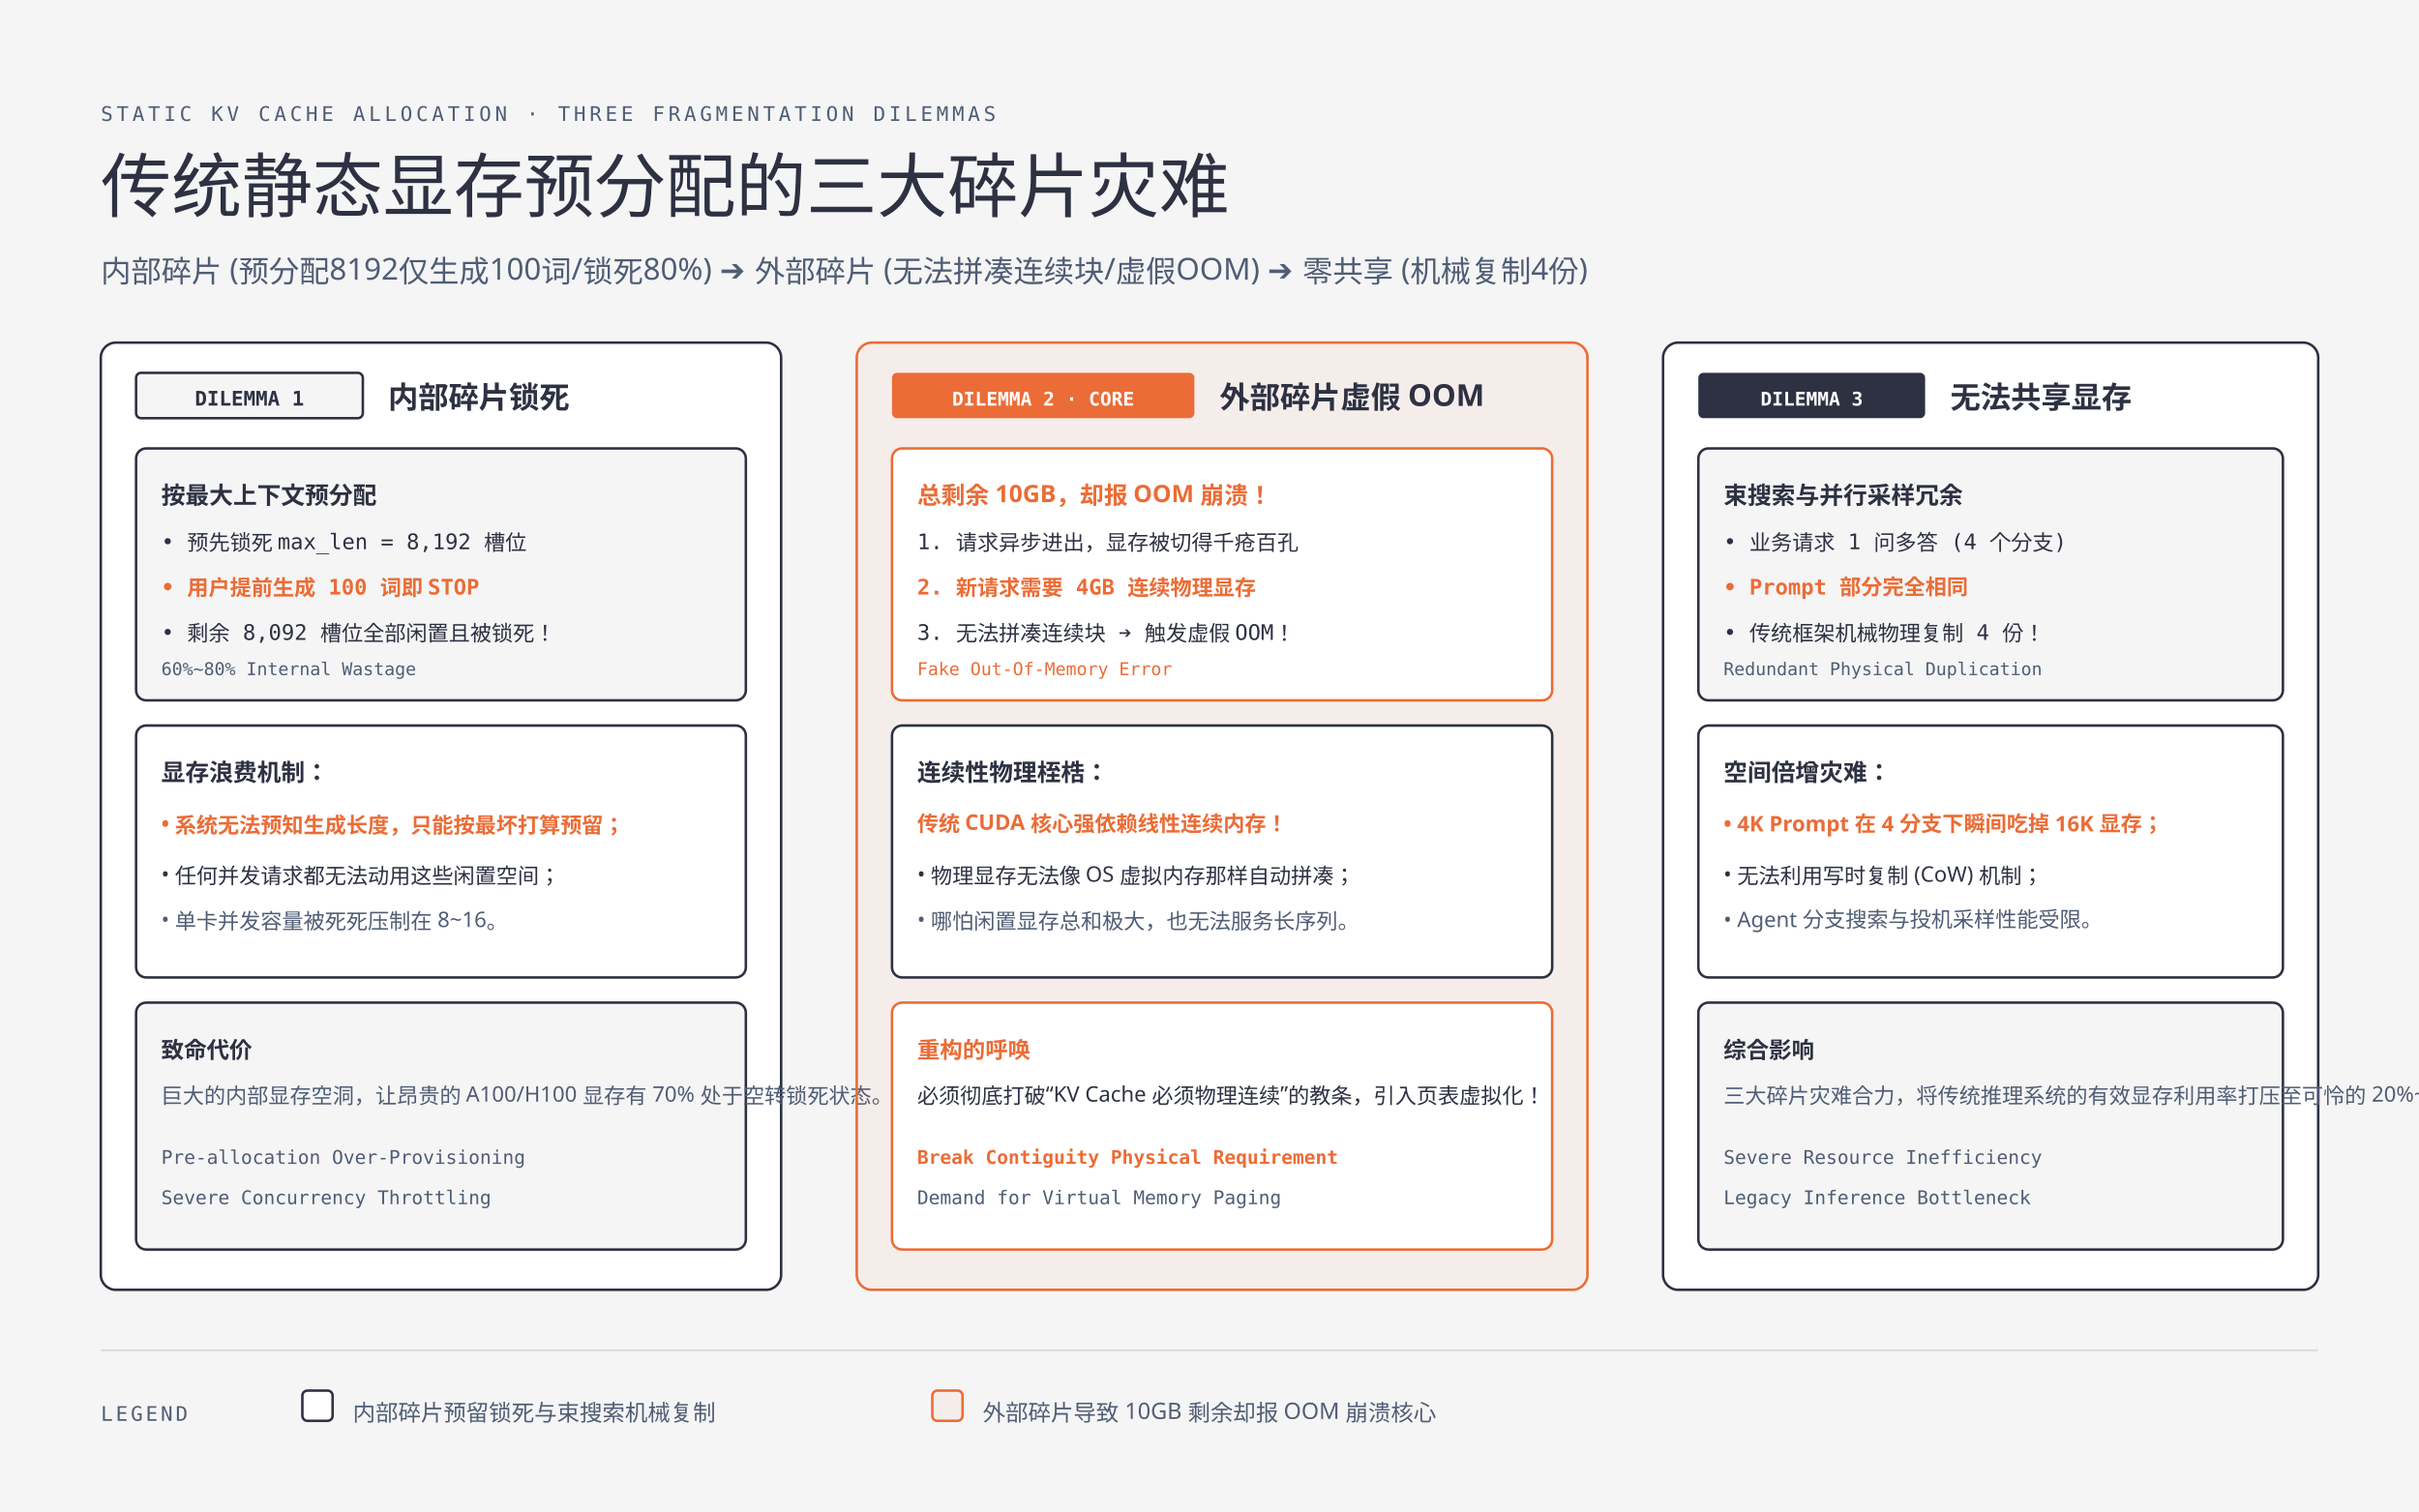
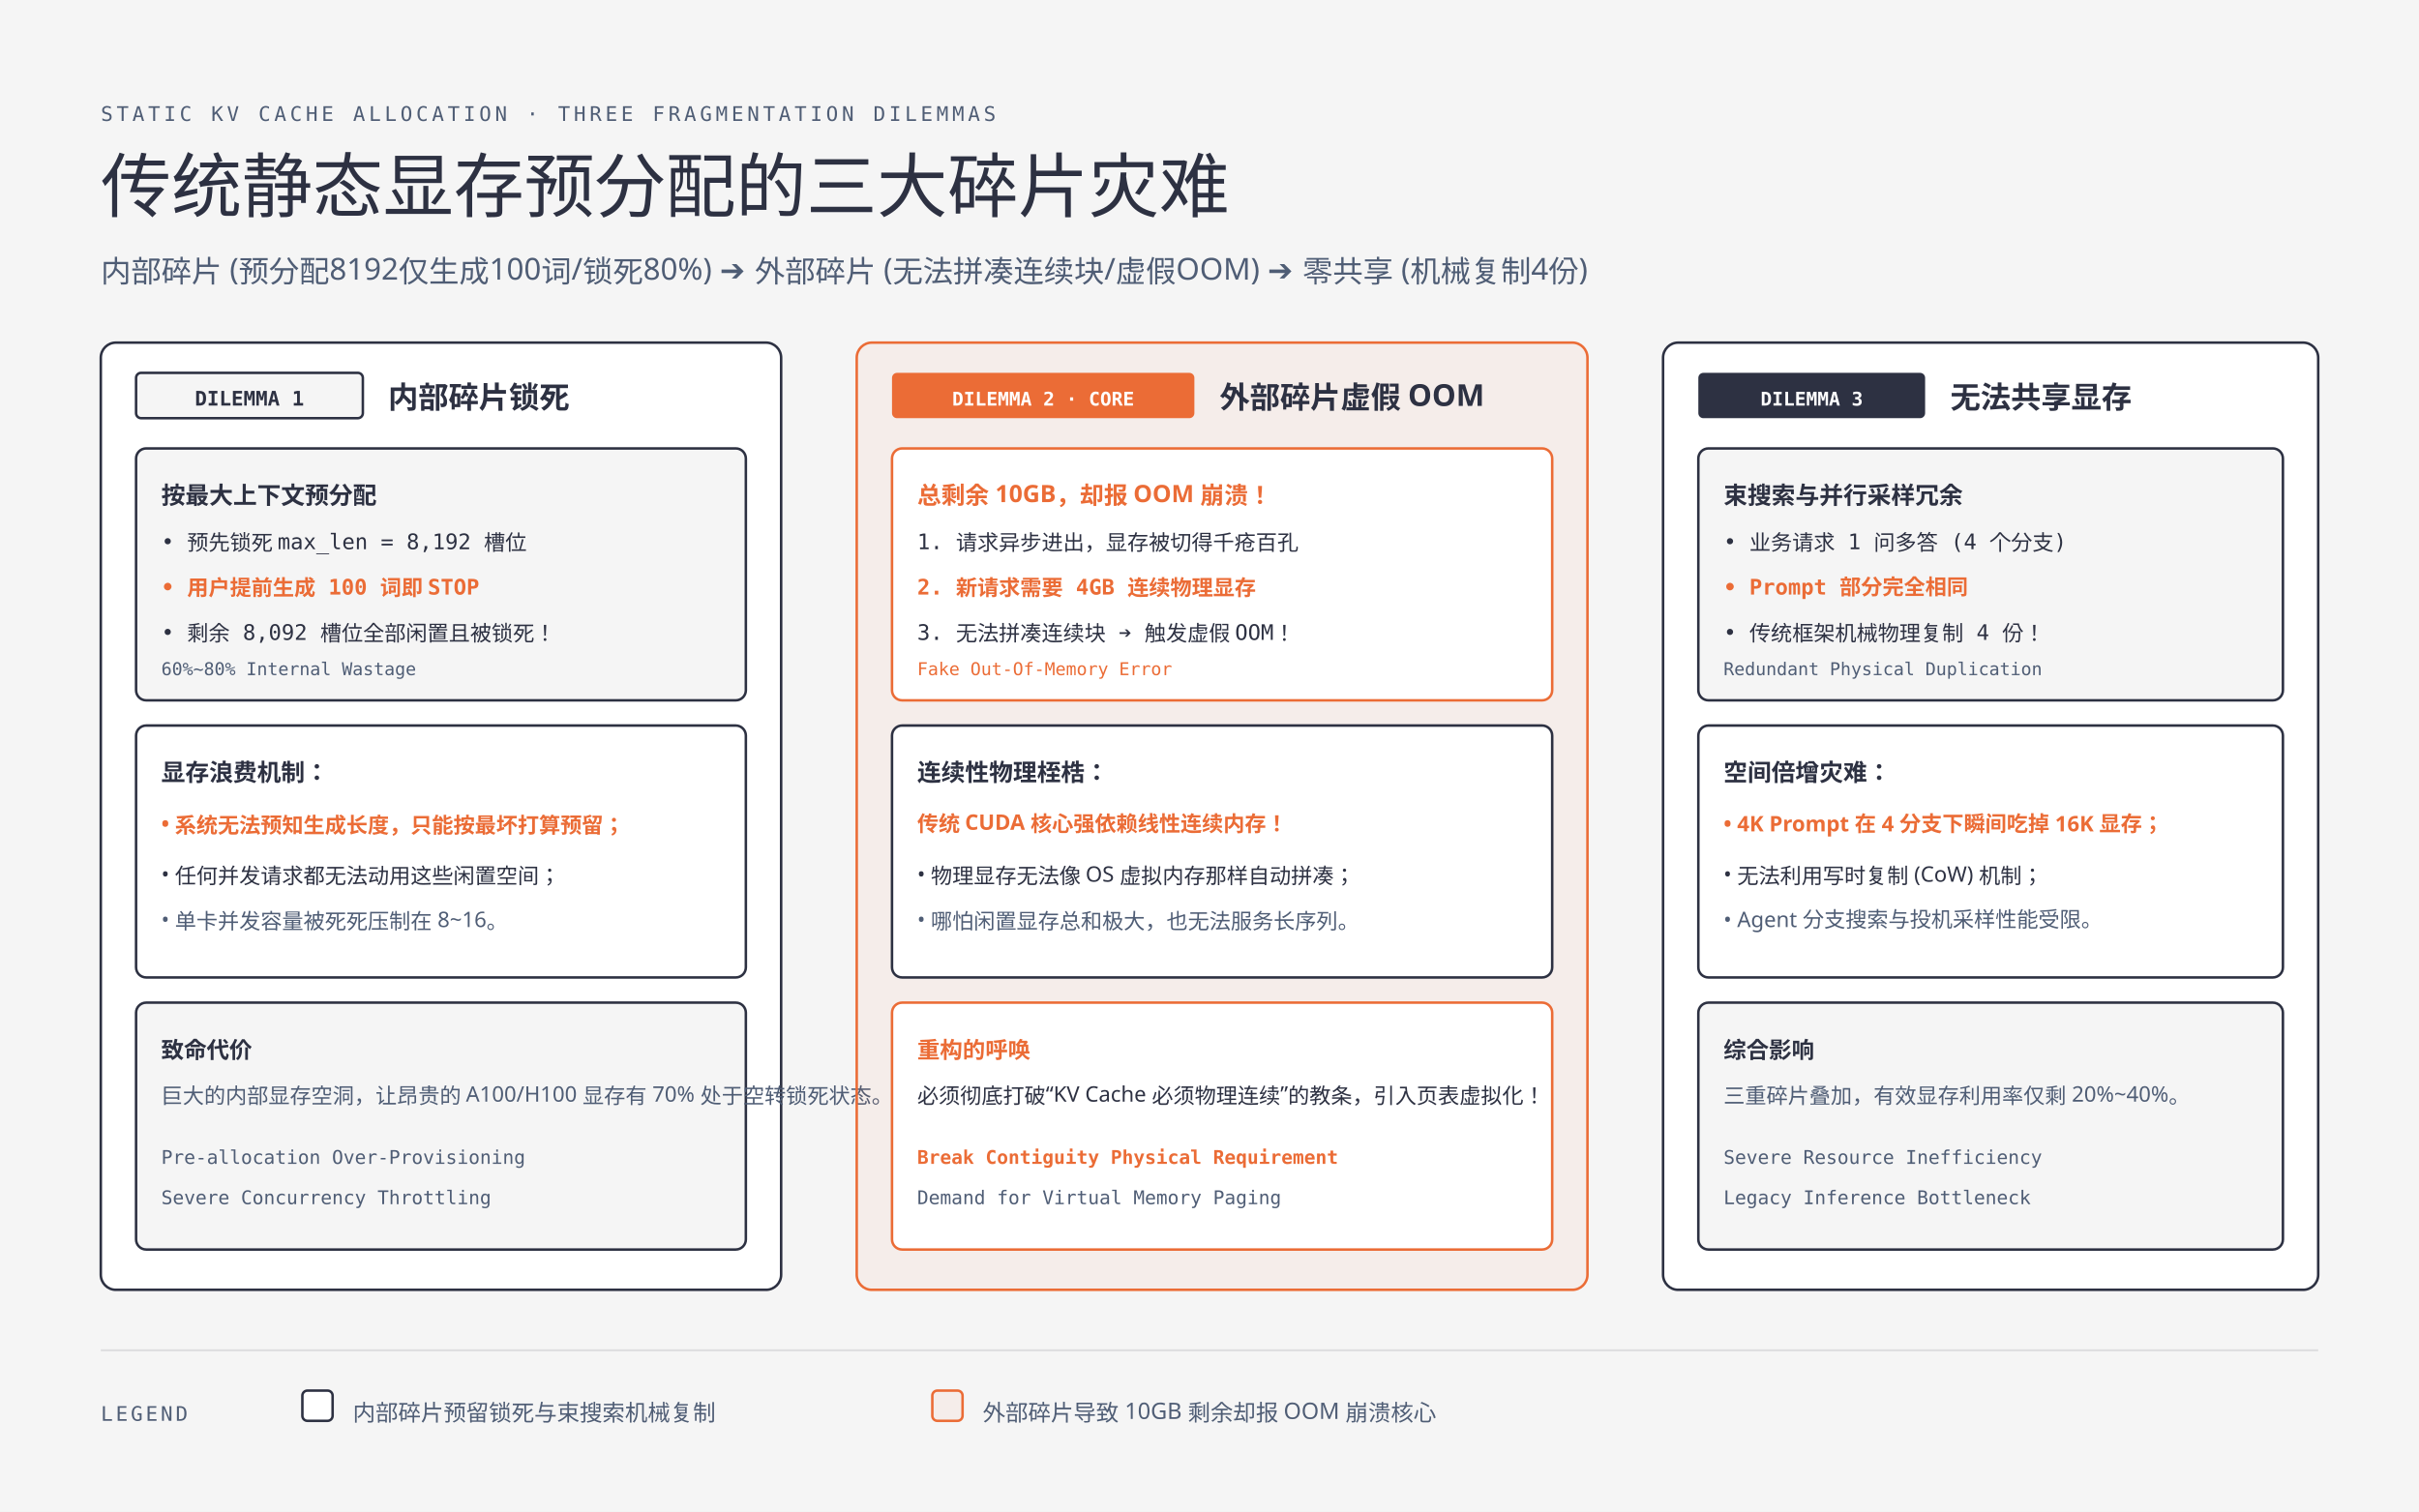
<svg xmlns="http://www.w3.org/2000/svg" viewBox="0 0 960 600" width="100%" height="100%" role="img" aria-labelledby="llm-static-kv-cache-fragmentation-problem-title llm-static-kv-cache-fragmentation-problem-desc">
  <defs>
    <marker id="sf-arr" markerWidth="8" markerHeight="6" refX="7" refY="3" orient="auto">
      <polygon points="0 0, 8 3, 0 6" fill="#4f5d75" />
    </marker>
    <marker id="sf-arr-accent" markerWidth="8" markerHeight="6" refX="7" refY="3" orient="auto">
      <polygon points="0 0, 8 3, 0 6" fill="#eb6c36" />
    </marker>
  </defs>
  <rect width="960" height="600" fill="#f5f5f5" />
  <text x="40" y="48" fill="#4f5d75" font-size="8" font-family="'Geist Mono', 'Noto Sans Mono SC', monospace" font-weight="500" letter-spacing="0.18em">STATIC KV CACHE ALLOCATION · THREE FRAGMENTATION DILEMMAS</text>
  <text x="40" y="84" fill="#2d3142" font-size="28" font-family="'Instrument Serif', 'Noto Serif SC', serif" font-weight="400">传统静态显存预分配的三大碎片灾难</text>
  <text x="40" y="112" fill="#4f5d75" font-size="12" font-family="'Geist', 'Noto Sans SC', sans-serif" font-weight="400">内部碎片 (预分配8192仅生成100词/锁死80%) ➔ 外部碎片 (无法拼凑连续块/虚假OOM) ➔ 零共享 (机械复制4份)</text>
  <g transform="translate(40, 136)">
    <rect width="270" height="376" rx="6" fill="#ffffff" stroke="#2d3142" stroke-width="1" />
    <rect x="14" y="12" width="90" height="18" rx="2" fill="#f5f5f5" stroke="#2d3142" stroke-width="1" />
    <text x="59" y="25" fill="#2d3142" font-size="8" font-family="'Geist Mono', monospace" font-weight="600" text-anchor="middle">DILEMMA 1</text>
    <text x="114" y="26" fill="#2d3142" font-size="12" font-family="'Geist', 'Noto Sans SC', sans-serif" font-weight="600">内部碎片锁死</text>
    <rect x="14" y="42" width="242" height="100" rx="4" fill="#f5f5f5" stroke="#2d3142" stroke-width="1" />
    <text x="24" y="64" fill="#2d3142" font-size="9.5" font-family="'Geist', 'Noto Sans SC', sans-serif" font-weight="600">按最大上下文预分配</text>
    <text x="24" y="82" fill="#2d3142" font-size="8.5" font-family="'Geist Mono', monospace">• 预先锁死 max_len = 8,192 槽位</text>
    <text x="24" y="100" fill="#eb6c36" font-size="8.5" font-family="'Geist Mono', monospace" font-weight="600">• 用户提前生成 100 词即 STOP</text>
    <text x="24" y="118" fill="#2d3142" font-size="8.5" font-family="'Geist Mono', monospace">• 剩余 8,092 槽位全部闲置且被锁死！</text>
    <text x="24" y="132" fill="#4f5d75" font-size="7" font-family="'Geist Mono', monospace">60%~80% Internal Wastage</text>
    <rect x="14" y="152" width="242" height="100" rx="4" fill="#ffffff" stroke="#2d3142" stroke-width="1" />
    <text x="24" y="174" fill="#2d3142" font-size="9.5" font-family="'Geist', 'Noto Sans SC', sans-serif" font-weight="600">显存浪费机制：</text>
    <text x="24" y="194" fill="#eb6c36" font-size="8.5" font-family="'Geist', 'Noto Sans SC', sans-serif" font-weight="600">• 系统无法预知生成长度，只能按最坏打算预留；</text>
    <text x="24" y="214" fill="#2d3142" font-size="8.5" font-family="'Geist', 'Noto Sans SC', sans-serif">• 任何并发请求都无法动用这些闲置空间；</text>
    <text x="24" y="232" fill="#4f5d75" font-size="8.5" font-family="'Geist', 'Noto Sans SC', sans-serif">• 单卡并发容量被死死压制在 8~16。</text>
    <rect x="14" y="262" width="242" height="98" rx="4" fill="#f5f5f5" stroke="#2d3142" stroke-width="1" />
    <text x="24" y="284" fill="#2d3142" font-size="9" font-family="'Geist', 'Noto Sans SC', sans-serif" font-weight="600">致命代价</text>
    <text x="24" y="302" fill="#4f5d75" font-size="8.5" font-family="'Geist', 'Noto Sans SC', sans-serif">巨大的内部显存空洞，让昂贵的 A100/H100 显存有 70% 处于空转锁死状态。</text>
    <text x="24" y="326" fill="#4f5d75" font-size="7.5" font-family="'Geist Mono', monospace">Pre-allocation Over-Provisioning</text>
    <text x="24" y="342" fill="#4f5d75" font-size="7.5" font-family="'Geist Mono', monospace">Severe Concurrency Throttling</text>
  </g>
  <g transform="translate(340, 136)">
    <rect width="290" height="376" rx="6" fill="rgba(235,108,54,0.06)" stroke="#eb6c36" stroke-width="1" />
    <rect x="14" y="12" width="120" height="18" rx="2" fill="#eb6c36" />
    <text x="74" y="25" fill="#ffffff" font-size="7.5" font-family="'Geist Mono', monospace" font-weight="700" text-anchor="middle">DILEMMA 2 · CORE</text>
    <text x="144" y="26" fill="#2d3142" font-size="12" font-family="'Geist', 'Noto Sans SC', sans-serif" font-weight="700">外部碎片虚假 OOM</text>
    <rect x="14" y="42" width="262" height="100" rx="4" fill="#ffffff" stroke="#eb6c36" stroke-width="1" />
    <text x="24" y="64" fill="#eb6c36" font-size="9.5" font-family="'Geist', 'Noto Sans SC', sans-serif" font-weight="700">总剩余 10GB，却报 OOM 崩溃！</text>
    <text x="24" y="82" fill="#2d3142" font-size="8.5" font-family="'Geist Mono', monospace">1. 请求异步进出，显存被切得千疮百孔</text>
    <text x="24" y="100" fill="#eb6c36" font-size="8.5" font-family="'Geist Mono', monospace" font-weight="700">2. 新请求需要 4GB 连续物理显存</text>
    <text x="24" y="118" fill="#2d3142" font-size="8.5" font-family="'Geist Mono', monospace">3. 无法拼凑连续块 ➔ 触发虚假 OOM！</text>
    <text x="24" y="132" fill="#eb6c36" font-size="7" font-family="'Geist Mono', monospace">Fake Out-Of-Memory Error</text>
    <rect x="14" y="152" width="262" height="100" rx="4" fill="#ffffff" stroke="#2d3142" stroke-width="1" />
    <text x="24" y="174" fill="#2d3142" font-size="9.5" font-family="'Geist', 'Noto Sans SC', sans-serif" font-weight="600">连续性物理桎梏：</text>
    <text x="24" y="194" fill="#eb6c36" font-size="8.5" font-family="'Geist', 'Noto Sans SC', sans-serif" font-weight="700">传统 CUDA 核心强依赖线性连续内存！</text>
    <text x="24" y="214" fill="#2d3142" font-size="8.5" font-family="'Geist', 'Noto Sans SC', sans-serif">• 物理显存无法像 OS 虚拟内存那样自动拼凑；</text>
    <text x="24" y="232" fill="#4f5d75" font-size="8.5" font-family="'Geist', 'Noto Sans SC', sans-serif">• 哪怕闲置显存总和极大，也无法服务长序列。</text>
    <rect x="14" y="262" width="262" height="98" rx="4" fill="#ffffff" stroke="#eb6c36" stroke-width="1" />
    <text x="24" y="284" fill="#eb6c36" font-size="9" font-family="'Geist', 'Noto Sans SC', sans-serif" font-weight="700">重构的呼唤</text>
    <text x="24" y="302" fill="#2d3142" font-size="8.5" font-family="'Geist', 'Noto Sans SC', sans-serif">必须彻底打破“KV Cache 必须物理连续”的教条，引入页表虚拟化！</text>
    <text x="24" y="326" fill="#eb6c36" font-size="7.5" font-family="'Geist Mono', monospace" font-weight="600">Break Contiguity Physical Requirement</text>
    <text x="24" y="342" fill="#4f5d75" font-size="7.5" font-family="'Geist Mono', monospace">Demand for Virtual Memory Paging</text>
  </g>
  <g transform="translate(660, 136)">
    <rect width="260" height="376" rx="6" fill="#ffffff" stroke="#2d3142" stroke-width="1" />
    <rect x="14" y="12" width="90" height="18" rx="2" fill="#2d3142" />
    <text x="59" y="25" fill="#ffffff" font-size="7.5" font-family="'Geist Mono', monospace" font-weight="700" text-anchor="middle">DILEMMA 3</text>
    <text x="114" y="26" fill="#2d3142" font-size="12" font-family="'Geist', 'Noto Sans SC', sans-serif" font-weight="600">无法共享显存</text>
    <rect x="14" y="42" width="232" height="100" rx="4" fill="#f5f5f5" stroke="#2d3142" stroke-width="1" />
    <text x="24" y="64" fill="#2d3142" font-size="9.5" font-family="'Geist', 'Noto Sans SC', sans-serif" font-weight="600">束搜索与并行采样冗余</text>
    <text x="24" y="82" fill="#2d3142" font-size="8.5" font-family="'Geist Mono', monospace">• 业务请求 1 问多答 (4 个分支)</text>
    <text x="24" y="100" fill="#eb6c36" font-size="8.5" font-family="'Geist Mono', monospace" font-weight="600">• Prompt 部分完全相同</text>
    <text x="24" y="118" fill="#2d3142" font-size="8.5" font-family="'Geist Mono', monospace">• 传统框架机械物理复制 4 份！</text>
    <text x="24" y="132" fill="#4f5d75" font-size="7" font-family="'Geist Mono', monospace">Redundant Physical Duplication</text>
    <rect x="14" y="152" width="232" height="100" rx="4" fill="#ffffff" stroke="#2d3142" stroke-width="1" />
    <text x="24" y="174" fill="#2d3142" font-size="9.5" font-family="'Geist', 'Noto Sans SC', sans-serif" font-weight="600">空间倍增灾难：</text>
    <text x="24" y="194" fill="#eb6c36" font-size="8.5" font-family="'Geist', 'Noto Sans SC', sans-serif" font-weight="600">• 4K Prompt 在 4 分支下瞬间吃掉 16K 显存；</text>
    <text x="24" y="214" fill="#2d3142" font-size="8.5" font-family="'Geist', 'Noto Sans SC', sans-serif">• 无法利用写时复制 (CoW) 机制；</text>
    <text x="24" y="232" fill="#4f5d75" font-size="8.5" font-family="'Geist', 'Noto Sans SC', sans-serif">• Agent 分支搜索与投机采样性能受限。</text>
    <rect x="14" y="262" width="232" height="98" rx="4" fill="#f5f5f5" stroke="#2d3142" stroke-width="1" />
    <text x="24" y="284" fill="#2d3142" font-size="9" font-family="'Geist', 'Noto Sans SC', sans-serif" font-weight="600">综合影响</text>
-     <text x="24" y="302" fill="#4f5d75" font-size="8.5" font-family="'Geist', 'Noto Sans SC', sans-serif">三大碎片灾难合力，将传统推理系统的有效显存利用率打压至可怜的 20%~40%。</text>
+     <text x="24" y="302" fill="#4f5d75" font-size="8.5" font-family="'Geist', 'Noto Sans SC', sans-serif">三重碎片叠加，有效显存利用率仅剩 20%~40%。</text>
    <text x="24" y="326" fill="#4f5d75" font-size="7.5" font-family="'Geist Mono', monospace">Severe Resource Inefficiency</text>
    <text x="24" y="342" fill="#4f5d75" font-size="7.5" font-family="'Geist Mono', monospace">Legacy Inference Bottleneck</text>
  </g>
  <line x1="40" y1="536" x2="920" y2="536" stroke="rgba(45,49,66,0.12)" stroke-width="0.8" />
  <text x="40" y="564" fill="#4f5d75" font-size="8" font-family="'Geist Mono', monospace" font-weight="500" letter-spacing="0.14em">LEGEND</text>
  <rect x="120" y="552" width="12" height="12" rx="2" fill="#ffffff" stroke="#2d3142" stroke-width="1" />
  <text x="140" y="564" fill="#4f5d75" font-size="9" font-family="'Geist', 'Noto Sans SC', sans-serif">内部碎片预留锁死与束搜索机械复制</text>
  <rect x="370" y="552" width="12" height="12" rx="2" fill="rgba(235,108,54,0.06)" stroke="#eb6c36" stroke-width="1" />
  <text x="390" y="564" fill="#4f5d75" font-size="9" font-family="'Geist', 'Noto Sans SC', sans-serif">外部碎片导致 10GB 剩余却报 OOM 崩溃核心</text>
  <defs>
    <marker id="arrow" markerWidth="8" markerHeight="6" refX="7" refY="3" orient="auto">
      <polygon points="0 0, 8 3, 0 6" fill="#4f5d75" />
    </marker>
    <marker id="arrow-accent" markerWidth="8" markerHeight="6" refX="7" refY="3" orient="auto">
      <polygon points="0 0, 8 3, 0 6" fill="#eb6c36" />
    </marker>
    <marker id="arrow-link" markerWidth="8" markerHeight="6" refX="7" refY="3" orient="auto">
      <polygon points="0 0, 8 3, 0 6" fill="#2e5aa8" />
    </marker>
  </defs>
</svg>
